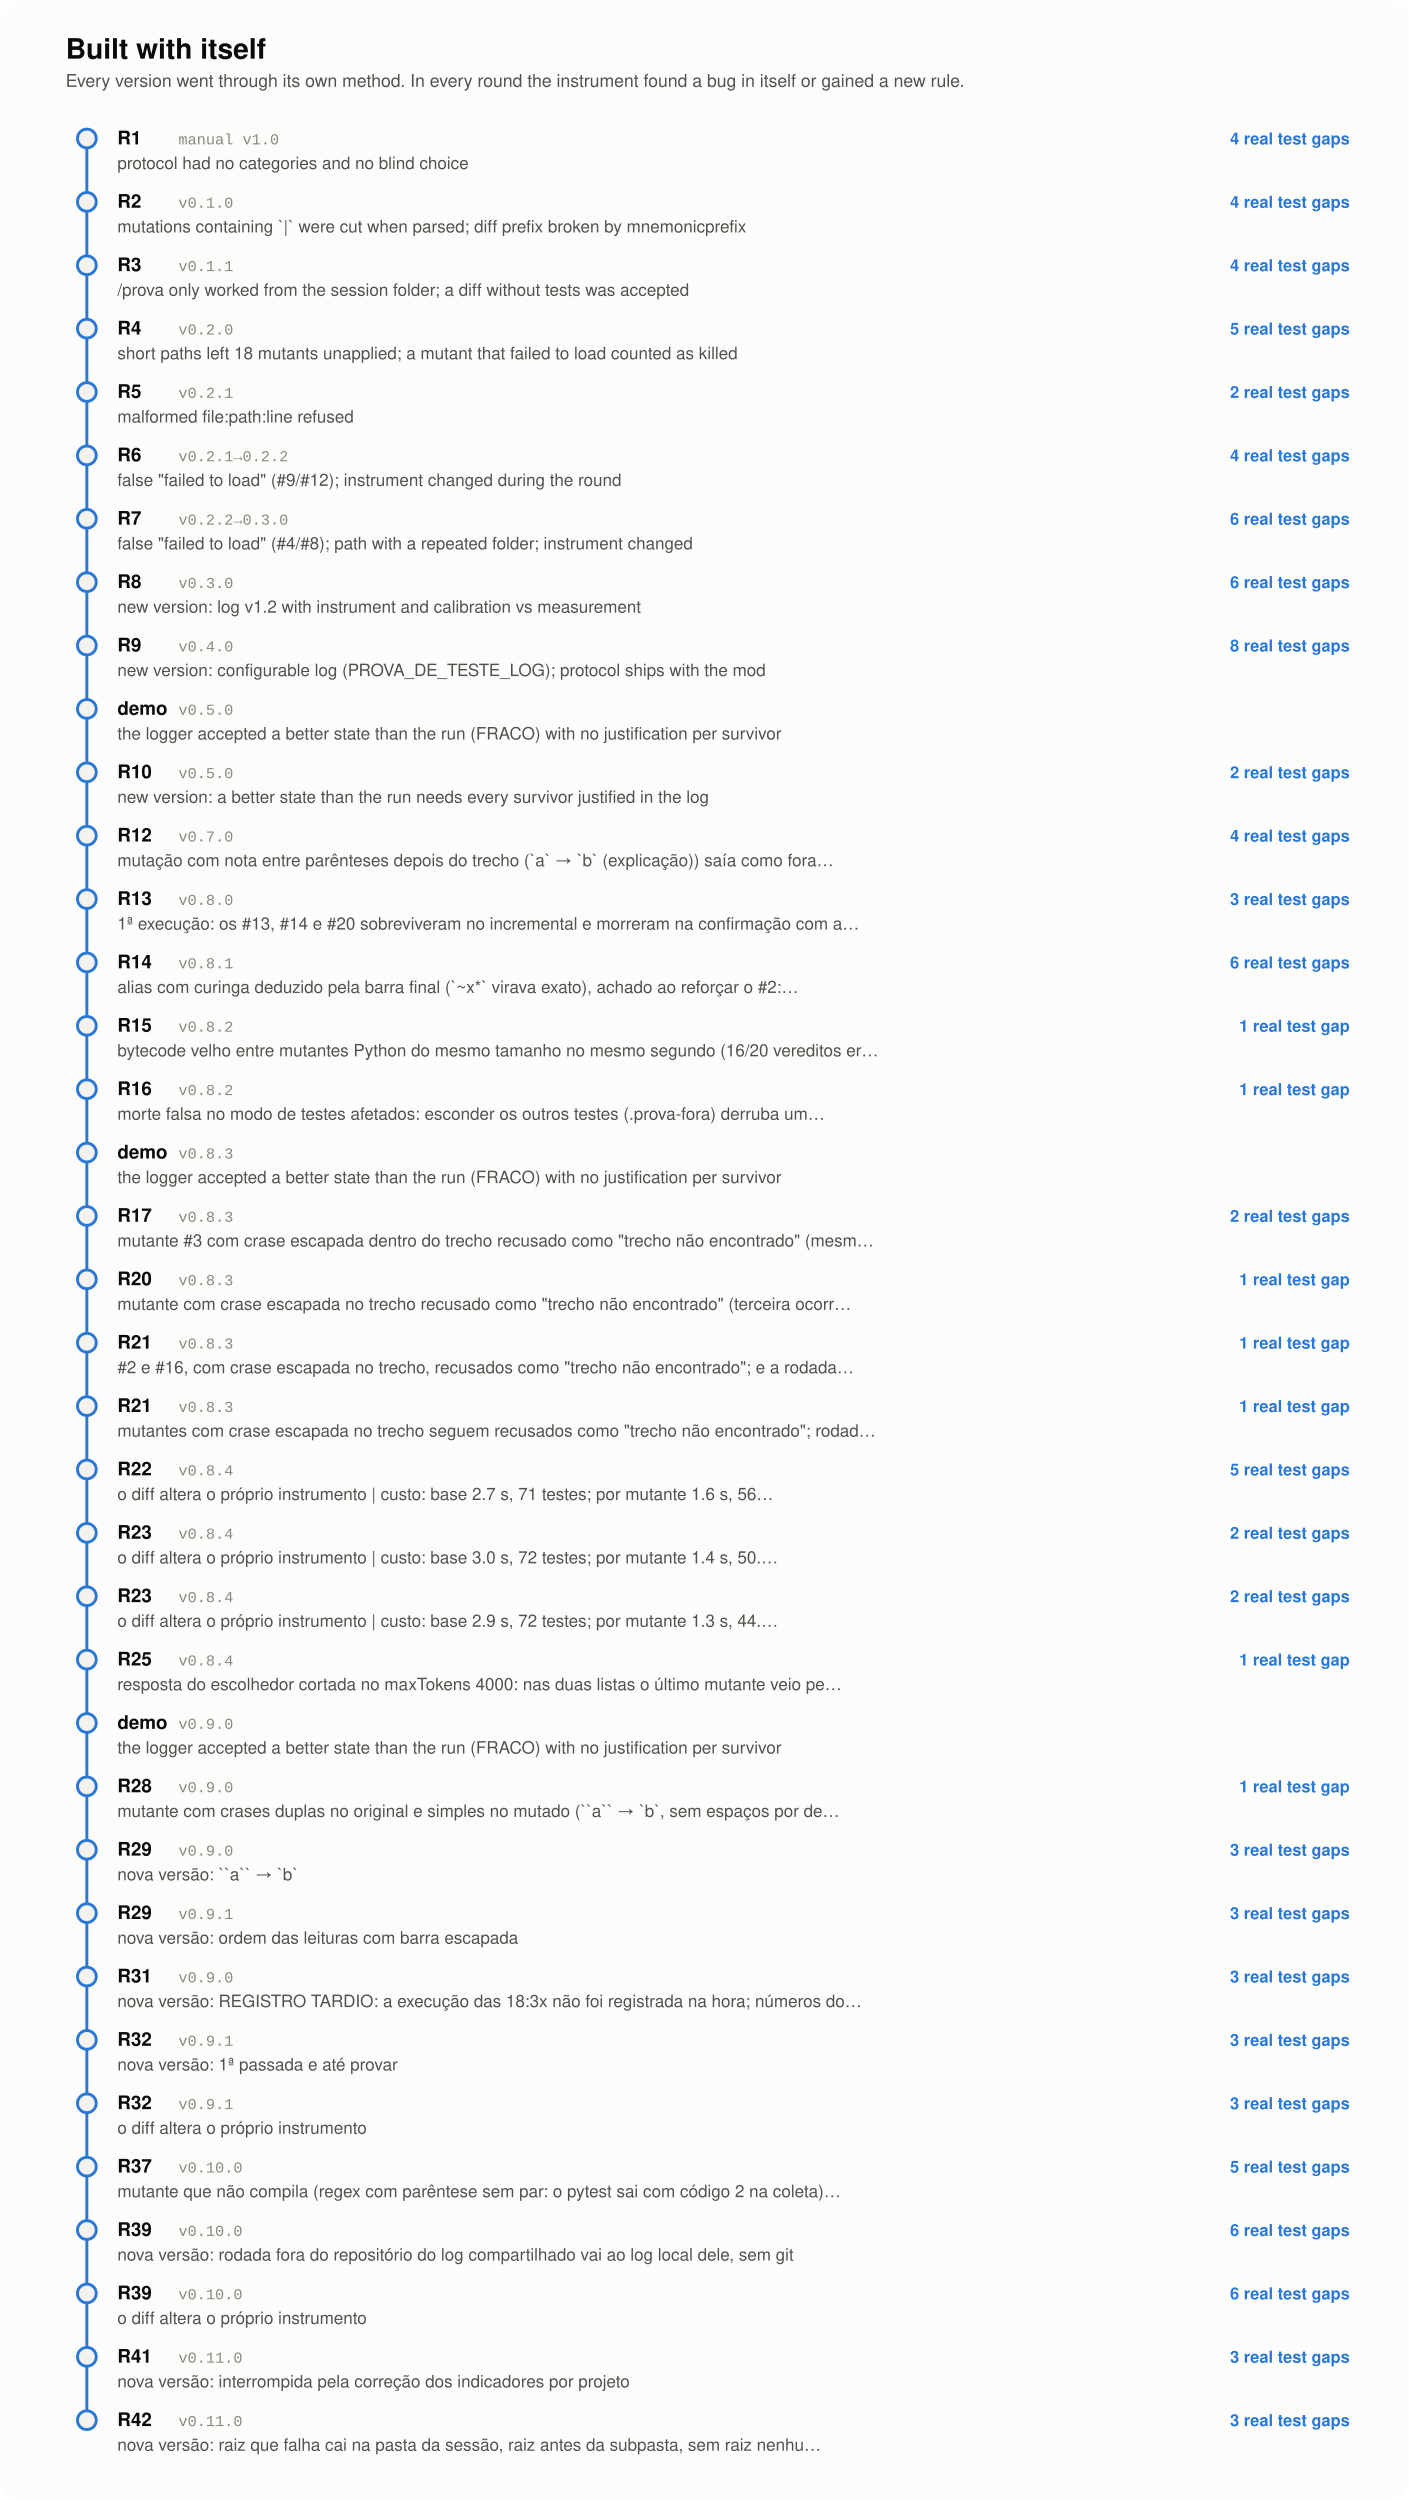
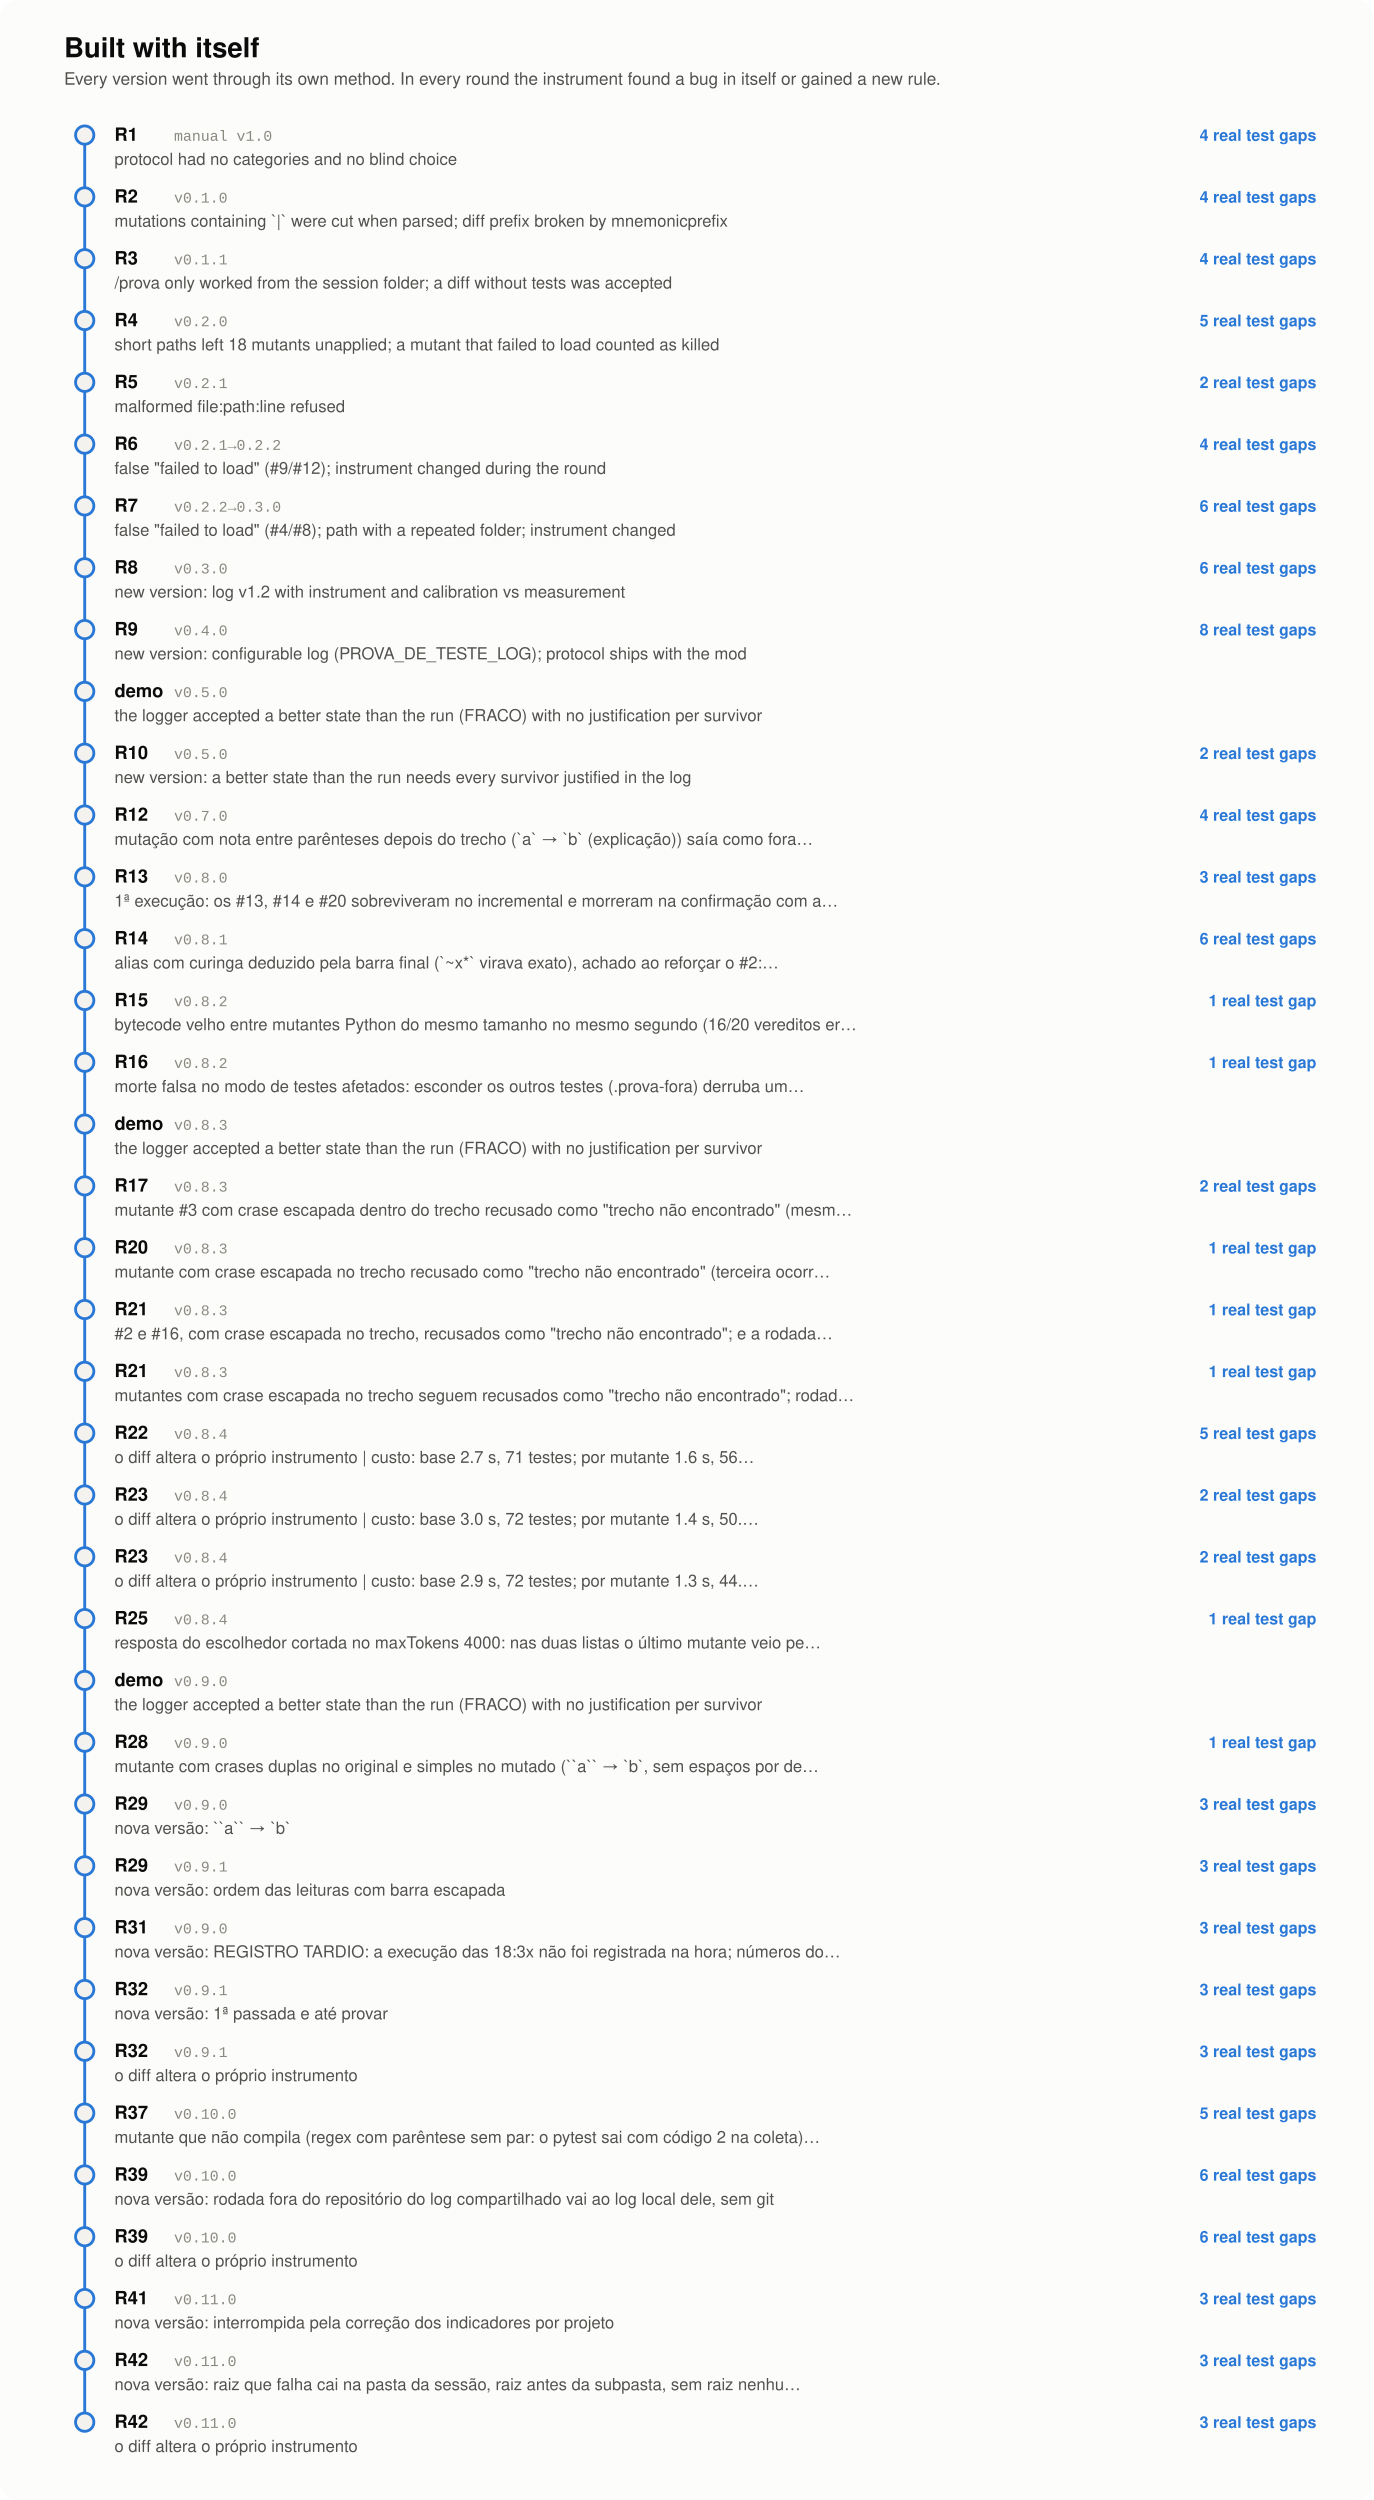
- <svg xmlns="http://www.w3.org/2000/svg" viewBox="0 0 1200 2130" width="1200" height="2130" role="img" aria-label="Timeline of the instrument calibration rounds" font-family="ui-sans-serif, -apple-system, 'Segoe UI', Helvetica, Arial, sans-serif">
+ <svg xmlns="http://www.w3.org/2000/svg" viewBox="0 0 1200 2184" width="1200" height="2184" role="img" aria-label="Timeline of the instrument calibration rounds" font-family="ui-sans-serif, -apple-system, 'Segoe UI', Helvetica, Arial, sans-serif">
  <style>
  .sup { fill: #fcfcfb; } .sup2 { fill: #f3f2ef; } .borda { stroke: #dedcd5; }
  .t1 { fill: #0b0b0b; } .t2 { fill: #52514e; } .t3 { fill: #8a887f; }
  .ac { fill: #2a78d6; } .acs { stroke: #2a78d6; } .acf { fill: #e8f1fb; }
  .ok { fill: #0f7a3d; } .okf { fill: #e3f3e8; }
  @media (prefers-color-scheme: dark) {
    .sup { fill: #1a1a19; } .sup2 { fill: #232322; } .borda { stroke: #3a3936; }
    .t1 { fill: #f0efec; } .t2 { fill: #c3c2b7; } .t3 { fill: #8f8d84; }
    .ac { fill: #3987e5; } .acs { stroke: #3987e5; } .acf { fill: #1d2c40; }
    .ok { fill: #4cc27a; } .okf { fill: #16301f; }
  }
  @media (prefers-reduced-motion: reduce) { * { animation: none !important; } }
</style>
-   <rect width="1200" height="2130" rx="16" class="sup" />
+   <rect width="1200" height="2184" rx="16" class="sup" />
  <text x="56" y="50" font-size="24" font-weight="800" class="t1">Built with itself</text>
  <text x="56" y="74" font-size="15" class="t2">Every version went through its own method. In every round the instrument found a bug in itself or gained a new rule.</text>
  <line x1="74" y1="126" x2="74" y2="164" class="acs" stroke-width="2.5" />
  <circle cx="74" cy="118" r="8" class="sup2 acs" stroke-width="2.5" />
  <text x="100" y="123" font-size="16" font-weight="700" class="t1">R1</text>
  <text x="152" y="123" font-size="13" class="t3" font-family="ui-monospace, 'SF Mono', Menlo, Consolas, 'Liberation Mono', monospace">manual v1.0</text>
  <text x="100" y="144" font-size="14.5" class="t2">protocol had no categories and no blind choice</text>
  <text x="1150" y="123" font-size="14" class="ac" text-anchor="end" font-weight="700">4 real test gaps</text>
  <line x1="74" y1="180" x2="74" y2="218" class="acs" stroke-width="2.5" />
  <circle cx="74" cy="172" r="8" class="sup2 acs" stroke-width="2.5" />
  <text x="100" y="177" font-size="16" font-weight="700" class="t1">R2</text>
  <text x="152" y="177" font-size="13" class="t3" font-family="ui-monospace, 'SF Mono', Menlo, Consolas, 'Liberation Mono', monospace">v0.1.0</text>
  <text x="100" y="198" font-size="14.5" class="t2">mutations containing `|` were cut when parsed; diff prefix broken by mnemonicprefix</text>
  <text x="1150" y="177" font-size="14" class="ac" text-anchor="end" font-weight="700">4 real test gaps</text>
  <line x1="74" y1="234" x2="74" y2="272" class="acs" stroke-width="2.5" />
  <circle cx="74" cy="226" r="8" class="sup2 acs" stroke-width="2.5" />
  <text x="100" y="231" font-size="16" font-weight="700" class="t1">R3</text>
  <text x="152" y="231" font-size="13" class="t3" font-family="ui-monospace, 'SF Mono', Menlo, Consolas, 'Liberation Mono', monospace">v0.1.1</text>
  <text x="100" y="252" font-size="14.5" class="t2">/prova only worked from the session folder; a diff without tests was accepted</text>
  <text x="1150" y="231" font-size="14" class="ac" text-anchor="end" font-weight="700">4 real test gaps</text>
  <line x1="74" y1="288" x2="74" y2="326" class="acs" stroke-width="2.5" />
  <circle cx="74" cy="280" r="8" class="sup2 acs" stroke-width="2.5" />
  <text x="100" y="285" font-size="16" font-weight="700" class="t1">R4</text>
  <text x="152" y="285" font-size="13" class="t3" font-family="ui-monospace, 'SF Mono', Menlo, Consolas, 'Liberation Mono', monospace">v0.2.0</text>
  <text x="100" y="306" font-size="14.5" class="t2">short paths left 18 mutants unapplied; a mutant that failed to load counted as killed</text>
  <text x="1150" y="285" font-size="14" class="ac" text-anchor="end" font-weight="700">5 real test gaps</text>
  <line x1="74" y1="342" x2="74" y2="380" class="acs" stroke-width="2.5" />
  <circle cx="74" cy="334" r="8" class="sup2 acs" stroke-width="2.5" />
  <text x="100" y="339" font-size="16" font-weight="700" class="t1">R5</text>
  <text x="152" y="339" font-size="13" class="t3" font-family="ui-monospace, 'SF Mono', Menlo, Consolas, 'Liberation Mono', monospace">v0.2.1</text>
  <text x="100" y="360" font-size="14.5" class="t2">malformed file:path:line refused</text>
  <text x="1150" y="339" font-size="14" class="ac" text-anchor="end" font-weight="700">2 real test gaps</text>
  <line x1="74" y1="396" x2="74" y2="434" class="acs" stroke-width="2.5" />
  <circle cx="74" cy="388" r="8" class="sup2 acs" stroke-width="2.5" />
  <text x="100" y="393" font-size="16" font-weight="700" class="t1">R6</text>
  <text x="152" y="393" font-size="13" class="t3" font-family="ui-monospace, 'SF Mono', Menlo, Consolas, 'Liberation Mono', monospace">v0.2.1→0.2.2</text>
  <text x="100" y="414" font-size="14.5" class="t2">false "failed to load" (#9/#12); instrument changed during the round</text>
  <text x="1150" y="393" font-size="14" class="ac" text-anchor="end" font-weight="700">4 real test gaps</text>
  <line x1="74" y1="450" x2="74" y2="488" class="acs" stroke-width="2.5" />
  <circle cx="74" cy="442" r="8" class="sup2 acs" stroke-width="2.5" />
  <text x="100" y="447" font-size="16" font-weight="700" class="t1">R7</text>
  <text x="152" y="447" font-size="13" class="t3" font-family="ui-monospace, 'SF Mono', Menlo, Consolas, 'Liberation Mono', monospace">v0.2.2→0.3.0</text>
  <text x="100" y="468" font-size="14.5" class="t2">false "failed to load" (#4/#8); path with a repeated folder; instrument changed</text>
  <text x="1150" y="447" font-size="14" class="ac" text-anchor="end" font-weight="700">6 real test gaps</text>
  <line x1="74" y1="504" x2="74" y2="542" class="acs" stroke-width="2.5" />
  <circle cx="74" cy="496" r="8" class="sup2 acs" stroke-width="2.5" />
  <text x="100" y="501" font-size="16" font-weight="700" class="t1">R8</text>
  <text x="152" y="501" font-size="13" class="t3" font-family="ui-monospace, 'SF Mono', Menlo, Consolas, 'Liberation Mono', monospace">v0.3.0</text>
  <text x="100" y="522" font-size="14.5" class="t2">new version: log v1.2 with instrument and calibration vs measurement</text>
  <text x="1150" y="501" font-size="14" class="ac" text-anchor="end" font-weight="700">6 real test gaps</text>
  <line x1="74" y1="558" x2="74" y2="596" class="acs" stroke-width="2.5" />
  <circle cx="74" cy="550" r="8" class="sup2 acs" stroke-width="2.5" />
  <text x="100" y="555" font-size="16" font-weight="700" class="t1">R9</text>
  <text x="152" y="555" font-size="13" class="t3" font-family="ui-monospace, 'SF Mono', Menlo, Consolas, 'Liberation Mono', monospace">v0.4.0</text>
  <text x="100" y="576" font-size="14.5" class="t2">new version: configurable log (PROVA_DE_TESTE_LOG); protocol ships with the mod</text>
  <text x="1150" y="555" font-size="14" class="ac" text-anchor="end" font-weight="700">8 real test gaps</text>
  <line x1="74" y1="612" x2="74" y2="650" class="acs" stroke-width="2.5" />
  <circle cx="74" cy="604" r="8" class="sup2 acs" stroke-width="2.5" />
  <text x="100" y="609" font-size="16" font-weight="700" class="t1">demo</text>
  <text x="152" y="609" font-size="13" class="t3" font-family="ui-monospace, 'SF Mono', Menlo, Consolas, 'Liberation Mono', monospace">v0.5.0</text>
  <text x="100" y="630" font-size="14.5" class="t2">the logger accepted a better state than the run (FRACO) with no justification per survivor</text>
  <line x1="74" y1="666" x2="74" y2="704" class="acs" stroke-width="2.5" />
  <circle cx="74" cy="658" r="8" class="sup2 acs" stroke-width="2.5" />
  <text x="100" y="663" font-size="16" font-weight="700" class="t1">R10</text>
  <text x="152" y="663" font-size="13" class="t3" font-family="ui-monospace, 'SF Mono', Menlo, Consolas, 'Liberation Mono', monospace">v0.5.0</text>
  <text x="100" y="684" font-size="14.5" class="t2">new version: a better state than the run needs every survivor justified in the log</text>
  <text x="1150" y="663" font-size="14" class="ac" text-anchor="end" font-weight="700">2 real test gaps</text>
  <line x1="74" y1="720" x2="74" y2="758" class="acs" stroke-width="2.5" />
  <circle cx="74" cy="712" r="8" class="sup2 acs" stroke-width="2.5" />
  <text x="100" y="717" font-size="16" font-weight="700" class="t1">R12</text>
  <text x="152" y="717" font-size="13" class="t3" font-family="ui-monospace, 'SF Mono', Menlo, Consolas, 'Liberation Mono', monospace">v0.7.0</text>
  <text x="100" y="738" font-size="14.5" class="t2">mutação com nota entre parênteses depois do trecho (`a` → `b` (explicação)) saía como fora…</text>
  <text x="1150" y="717" font-size="14" class="ac" text-anchor="end" font-weight="700">4 real test gaps</text>
  <line x1="74" y1="774" x2="74" y2="812" class="acs" stroke-width="2.5" />
  <circle cx="74" cy="766" r="8" class="sup2 acs" stroke-width="2.5" />
  <text x="100" y="771" font-size="16" font-weight="700" class="t1">R13</text>
  <text x="152" y="771" font-size="13" class="t3" font-family="ui-monospace, 'SF Mono', Menlo, Consolas, 'Liberation Mono', monospace">v0.8.0</text>
  <text x="100" y="792" font-size="14.5" class="t2">1ª execução: os #13, #14 e #20 sobreviveram no incremental e morreram na confirmação com a…</text>
  <text x="1150" y="771" font-size="14" class="ac" text-anchor="end" font-weight="700">3 real test gaps</text>
  <line x1="74" y1="828" x2="74" y2="866" class="acs" stroke-width="2.5" />
  <circle cx="74" cy="820" r="8" class="sup2 acs" stroke-width="2.5" />
  <text x="100" y="825" font-size="16" font-weight="700" class="t1">R14</text>
  <text x="152" y="825" font-size="13" class="t3" font-family="ui-monospace, 'SF Mono', Menlo, Consolas, 'Liberation Mono', monospace">v0.8.1</text>
  <text x="100" y="846" font-size="14.5" class="t2">alias com curinga deduzido pela barra final (`~x*` virava exato), achado ao reforçar o #2:…</text>
  <text x="1150" y="825" font-size="14" class="ac" text-anchor="end" font-weight="700">6 real test gaps</text>
  <line x1="74" y1="882" x2="74" y2="920" class="acs" stroke-width="2.5" />
  <circle cx="74" cy="874" r="8" class="sup2 acs" stroke-width="2.5" />
  <text x="100" y="879" font-size="16" font-weight="700" class="t1">R15</text>
  <text x="152" y="879" font-size="13" class="t3" font-family="ui-monospace, 'SF Mono', Menlo, Consolas, 'Liberation Mono', monospace">v0.8.2</text>
  <text x="100" y="900" font-size="14.5" class="t2">bytecode velho entre mutantes Python do mesmo tamanho no mesmo segundo (16/20 vereditos er…</text>
  <text x="1150" y="879" font-size="14" class="ac" text-anchor="end" font-weight="700">1 real test gap</text>
  <line x1="74" y1="936" x2="74" y2="974" class="acs" stroke-width="2.5" />
  <circle cx="74" cy="928" r="8" class="sup2 acs" stroke-width="2.5" />
  <text x="100" y="933" font-size="16" font-weight="700" class="t1">R16</text>
  <text x="152" y="933" font-size="13" class="t3" font-family="ui-monospace, 'SF Mono', Menlo, Consolas, 'Liberation Mono', monospace">v0.8.2</text>
  <text x="100" y="954" font-size="14.5" class="t2">morte falsa no modo de testes afetados: esconder os outros testes (.prova-fora) derruba um…</text>
  <text x="1150" y="933" font-size="14" class="ac" text-anchor="end" font-weight="700">1 real test gap</text>
  <line x1="74" y1="990" x2="74" y2="1028" class="acs" stroke-width="2.5" />
  <circle cx="74" cy="982" r="8" class="sup2 acs" stroke-width="2.5" />
  <text x="100" y="987" font-size="16" font-weight="700" class="t1">demo</text>
  <text x="152" y="987" font-size="13" class="t3" font-family="ui-monospace, 'SF Mono', Menlo, Consolas, 'Liberation Mono', monospace">v0.8.3</text>
  <text x="100" y="1008" font-size="14.5" class="t2">the logger accepted a better state than the run (FRACO) with no justification per survivor</text>
  <line x1="74" y1="1044" x2="74" y2="1082" class="acs" stroke-width="2.5" />
  <circle cx="74" cy="1036" r="8" class="sup2 acs" stroke-width="2.5" />
  <text x="100" y="1041" font-size="16" font-weight="700" class="t1">R17</text>
  <text x="152" y="1041" font-size="13" class="t3" font-family="ui-monospace, 'SF Mono', Menlo, Consolas, 'Liberation Mono', monospace">v0.8.3</text>
  <text x="100" y="1062" font-size="14.5" class="t2">mutante #3 com crase escapada dentro do trecho recusado como "trecho não encontrado" (mesm…</text>
  <text x="1150" y="1041" font-size="14" class="ac" text-anchor="end" font-weight="700">2 real test gaps</text>
  <line x1="74" y1="1098" x2="74" y2="1136" class="acs" stroke-width="2.5" />
  <circle cx="74" cy="1090" r="8" class="sup2 acs" stroke-width="2.5" />
  <text x="100" y="1095" font-size="16" font-weight="700" class="t1">R20</text>
  <text x="152" y="1095" font-size="13" class="t3" font-family="ui-monospace, 'SF Mono', Menlo, Consolas, 'Liberation Mono', monospace">v0.8.3</text>
  <text x="100" y="1116" font-size="14.5" class="t2">mutante com crase escapada no trecho recusado como "trecho não encontrado" (terceira ocorr…</text>
  <text x="1150" y="1095" font-size="14" class="ac" text-anchor="end" font-weight="700">1 real test gap</text>
  <line x1="74" y1="1152" x2="74" y2="1190" class="acs" stroke-width="2.5" />
  <circle cx="74" cy="1144" r="8" class="sup2 acs" stroke-width="2.5" />
  <text x="100" y="1149" font-size="16" font-weight="700" class="t1">R21</text>
  <text x="152" y="1149" font-size="13" class="t3" font-family="ui-monospace, 'SF Mono', Menlo, Consolas, 'Liberation Mono', monospace">v0.8.3</text>
  <text x="100" y="1170" font-size="14.5" class="t2">#2 e #16, com crase escapada no trecho, recusados como "trecho não encontrado"; e a rodada…</text>
  <text x="1150" y="1149" font-size="14" class="ac" text-anchor="end" font-weight="700">1 real test gap</text>
  <line x1="74" y1="1206" x2="74" y2="1244" class="acs" stroke-width="2.5" />
  <circle cx="74" cy="1198" r="8" class="sup2 acs" stroke-width="2.5" />
  <text x="100" y="1203" font-size="16" font-weight="700" class="t1">R21</text>
  <text x="152" y="1203" font-size="13" class="t3" font-family="ui-monospace, 'SF Mono', Menlo, Consolas, 'Liberation Mono', monospace">v0.8.3</text>
  <text x="100" y="1224" font-size="14.5" class="t2">mutantes com crase escapada no trecho seguem recusados como "trecho não encontrado"; rodad…</text>
  <text x="1150" y="1203" font-size="14" class="ac" text-anchor="end" font-weight="700">1 real test gap</text>
  <line x1="74" y1="1260" x2="74" y2="1298" class="acs" stroke-width="2.5" />
  <circle cx="74" cy="1252" r="8" class="sup2 acs" stroke-width="2.5" />
  <text x="100" y="1257" font-size="16" font-weight="700" class="t1">R22</text>
  <text x="152" y="1257" font-size="13" class="t3" font-family="ui-monospace, 'SF Mono', Menlo, Consolas, 'Liberation Mono', monospace">v0.8.4</text>
  <text x="100" y="1278" font-size="14.5" class="t2">o diff altera o próprio instrumento | custo: base 2.7 s, 71 testes; por mutante 1.6 s, 56…</text>
  <text x="1150" y="1257" font-size="14" class="ac" text-anchor="end" font-weight="700">5 real test gaps</text>
  <line x1="74" y1="1314" x2="74" y2="1352" class="acs" stroke-width="2.5" />
  <circle cx="74" cy="1306" r="8" class="sup2 acs" stroke-width="2.5" />
  <text x="100" y="1311" font-size="16" font-weight="700" class="t1">R23</text>
  <text x="152" y="1311" font-size="13" class="t3" font-family="ui-monospace, 'SF Mono', Menlo, Consolas, 'Liberation Mono', monospace">v0.8.4</text>
  <text x="100" y="1332" font-size="14.5" class="t2">o diff altera o próprio instrumento | custo: base 3.0 s, 72 testes; por mutante 1.4 s, 50.…</text>
  <text x="1150" y="1311" font-size="14" class="ac" text-anchor="end" font-weight="700">2 real test gaps</text>
  <line x1="74" y1="1368" x2="74" y2="1406" class="acs" stroke-width="2.5" />
  <circle cx="74" cy="1360" r="8" class="sup2 acs" stroke-width="2.5" />
  <text x="100" y="1365" font-size="16" font-weight="700" class="t1">R23</text>
  <text x="152" y="1365" font-size="13" class="t3" font-family="ui-monospace, 'SF Mono', Menlo, Consolas, 'Liberation Mono', monospace">v0.8.4</text>
  <text x="100" y="1386" font-size="14.5" class="t2">o diff altera o próprio instrumento | custo: base 2.9 s, 72 testes; por mutante 1.3 s, 44.…</text>
  <text x="1150" y="1365" font-size="14" class="ac" text-anchor="end" font-weight="700">2 real test gaps</text>
  <line x1="74" y1="1422" x2="74" y2="1460" class="acs" stroke-width="2.5" />
  <circle cx="74" cy="1414" r="8" class="sup2 acs" stroke-width="2.5" />
  <text x="100" y="1419" font-size="16" font-weight="700" class="t1">R25</text>
  <text x="152" y="1419" font-size="13" class="t3" font-family="ui-monospace, 'SF Mono', Menlo, Consolas, 'Liberation Mono', monospace">v0.8.4</text>
  <text x="100" y="1440" font-size="14.5" class="t2">resposta do escolhedor cortada no maxTokens 4000: nas duas listas o último mutante veio pe…</text>
  <text x="1150" y="1419" font-size="14" class="ac" text-anchor="end" font-weight="700">1 real test gap</text>
  <line x1="74" y1="1476" x2="74" y2="1514" class="acs" stroke-width="2.5" />
  <circle cx="74" cy="1468" r="8" class="sup2 acs" stroke-width="2.5" />
  <text x="100" y="1473" font-size="16" font-weight="700" class="t1">demo</text>
  <text x="152" y="1473" font-size="13" class="t3" font-family="ui-monospace, 'SF Mono', Menlo, Consolas, 'Liberation Mono', monospace">v0.9.0</text>
  <text x="100" y="1494" font-size="14.5" class="t2">the logger accepted a better state than the run (FRACO) with no justification per survivor</text>
  <line x1="74" y1="1530" x2="74" y2="1568" class="acs" stroke-width="2.5" />
  <circle cx="74" cy="1522" r="8" class="sup2 acs" stroke-width="2.5" />
  <text x="100" y="1527" font-size="16" font-weight="700" class="t1">R28</text>
  <text x="152" y="1527" font-size="13" class="t3" font-family="ui-monospace, 'SF Mono', Menlo, Consolas, 'Liberation Mono', monospace">v0.9.0</text>
  <text x="100" y="1548" font-size="14.5" class="t2">mutante com crases duplas no original e simples no mutado (``a`` → `b`, sem espaços por de…</text>
  <text x="1150" y="1527" font-size="14" class="ac" text-anchor="end" font-weight="700">1 real test gap</text>
  <line x1="74" y1="1584" x2="74" y2="1622" class="acs" stroke-width="2.5" />
  <circle cx="74" cy="1576" r="8" class="sup2 acs" stroke-width="2.5" />
  <text x="100" y="1581" font-size="16" font-weight="700" class="t1">R29</text>
  <text x="152" y="1581" font-size="13" class="t3" font-family="ui-monospace, 'SF Mono', Menlo, Consolas, 'Liberation Mono', monospace">v0.9.0</text>
  <text x="100" y="1602" font-size="14.5" class="t2">nova versão: ``a`` → `b`</text>
  <text x="1150" y="1581" font-size="14" class="ac" text-anchor="end" font-weight="700">3 real test gaps</text>
  <line x1="74" y1="1638" x2="74" y2="1676" class="acs" stroke-width="2.5" />
  <circle cx="74" cy="1630" r="8" class="sup2 acs" stroke-width="2.5" />
  <text x="100" y="1635" font-size="16" font-weight="700" class="t1">R29</text>
  <text x="152" y="1635" font-size="13" class="t3" font-family="ui-monospace, 'SF Mono', Menlo, Consolas, 'Liberation Mono', monospace">v0.9.1</text>
  <text x="100" y="1656" font-size="14.5" class="t2">nova versão: ordem das leituras com barra escapada</text>
  <text x="1150" y="1635" font-size="14" class="ac" text-anchor="end" font-weight="700">3 real test gaps</text>
  <line x1="74" y1="1692" x2="74" y2="1730" class="acs" stroke-width="2.5" />
  <circle cx="74" cy="1684" r="8" class="sup2 acs" stroke-width="2.5" />
  <text x="100" y="1689" font-size="16" font-weight="700" class="t1">R31</text>
  <text x="152" y="1689" font-size="13" class="t3" font-family="ui-monospace, 'SF Mono', Menlo, Consolas, 'Liberation Mono', monospace">v0.9.0</text>
  <text x="100" y="1710" font-size="14.5" class="t2">nova versão: REGISTRO TARDIO: a execução das 18:3x não foi registrada na hora; números do…</text>
  <text x="1150" y="1689" font-size="14" class="ac" text-anchor="end" font-weight="700">3 real test gaps</text>
  <line x1="74" y1="1746" x2="74" y2="1784" class="acs" stroke-width="2.5" />
  <circle cx="74" cy="1738" r="8" class="sup2 acs" stroke-width="2.5" />
  <text x="100" y="1743" font-size="16" font-weight="700" class="t1">R32</text>
  <text x="152" y="1743" font-size="13" class="t3" font-family="ui-monospace, 'SF Mono', Menlo, Consolas, 'Liberation Mono', monospace">v0.9.1</text>
  <text x="100" y="1764" font-size="14.5" class="t2">nova versão: 1ª passada e até provar</text>
  <text x="1150" y="1743" font-size="14" class="ac" text-anchor="end" font-weight="700">3 real test gaps</text>
  <line x1="74" y1="1800" x2="74" y2="1838" class="acs" stroke-width="2.5" />
  <circle cx="74" cy="1792" r="8" class="sup2 acs" stroke-width="2.5" />
  <text x="100" y="1797" font-size="16" font-weight="700" class="t1">R32</text>
  <text x="152" y="1797" font-size="13" class="t3" font-family="ui-monospace, 'SF Mono', Menlo, Consolas, 'Liberation Mono', monospace">v0.9.1</text>
  <text x="100" y="1818" font-size="14.5" class="t2">o diff altera o próprio instrumento</text>
  <text x="1150" y="1797" font-size="14" class="ac" text-anchor="end" font-weight="700">3 real test gaps</text>
  <line x1="74" y1="1854" x2="74" y2="1892" class="acs" stroke-width="2.5" />
  <circle cx="74" cy="1846" r="8" class="sup2 acs" stroke-width="2.5" />
  <text x="100" y="1851" font-size="16" font-weight="700" class="t1">R37</text>
  <text x="152" y="1851" font-size="13" class="t3" font-family="ui-monospace, 'SF Mono', Menlo, Consolas, 'Liberation Mono', monospace">v0.10.0</text>
  <text x="100" y="1872" font-size="14.5" class="t2">mutante que não compila (regex com parêntese sem par: o pytest sai com código 2 na coleta)…</text>
  <text x="1150" y="1851" font-size="14" class="ac" text-anchor="end" font-weight="700">5 real test gaps</text>
  <line x1="74" y1="1908" x2="74" y2="1946" class="acs" stroke-width="2.5" />
  <circle cx="74" cy="1900" r="8" class="sup2 acs" stroke-width="2.5" />
  <text x="100" y="1905" font-size="16" font-weight="700" class="t1">R39</text>
  <text x="152" y="1905" font-size="13" class="t3" font-family="ui-monospace, 'SF Mono', Menlo, Consolas, 'Liberation Mono', monospace">v0.10.0</text>
  <text x="100" y="1926" font-size="14.5" class="t2">nova versão: rodada fora do repositório do log compartilhado vai ao log local dele, sem git</text>
  <text x="1150" y="1905" font-size="14" class="ac" text-anchor="end" font-weight="700">6 real test gaps</text>
  <line x1="74" y1="1962" x2="74" y2="2000" class="acs" stroke-width="2.5" />
  <circle cx="74" cy="1954" r="8" class="sup2 acs" stroke-width="2.5" />
  <text x="100" y="1959" font-size="16" font-weight="700" class="t1">R39</text>
  <text x="152" y="1959" font-size="13" class="t3" font-family="ui-monospace, 'SF Mono', Menlo, Consolas, 'Liberation Mono', monospace">v0.10.0</text>
  <text x="100" y="1980" font-size="14.5" class="t2">o diff altera o próprio instrumento</text>
  <text x="1150" y="1959" font-size="14" class="ac" text-anchor="end" font-weight="700">6 real test gaps</text>
  <line x1="74" y1="2016" x2="74" y2="2054" class="acs" stroke-width="2.5" />
  <circle cx="74" cy="2008" r="8" class="sup2 acs" stroke-width="2.5" />
  <text x="100" y="2013" font-size="16" font-weight="700" class="t1">R41</text>
  <text x="152" y="2013" font-size="13" class="t3" font-family="ui-monospace, 'SF Mono', Menlo, Consolas, 'Liberation Mono', monospace">v0.11.0</text>
  <text x="100" y="2034" font-size="14.5" class="t2">nova versão: interrompida pela correção dos indicadores por projeto</text>
  <text x="1150" y="2013" font-size="14" class="ac" text-anchor="end" font-weight="700">3 real test gaps</text>
+   <line x1="74" y1="2070" x2="74" y2="2108" class="acs" stroke-width="2.5" />
  <circle cx="74" cy="2062" r="8" class="sup2 acs" stroke-width="2.5" />
  <text x="100" y="2067" font-size="16" font-weight="700" class="t1">R42</text>
  <text x="152" y="2067" font-size="13" class="t3" font-family="ui-monospace, 'SF Mono', Menlo, Consolas, 'Liberation Mono', monospace">v0.11.0</text>
  <text x="100" y="2088" font-size="14.5" class="t2">nova versão: raiz que falha cai na pasta da sessão, raiz antes da subpasta, sem raiz nenhu…</text>
  <text x="1150" y="2067" font-size="14" class="ac" text-anchor="end" font-weight="700">3 real test gaps</text>
+   <circle cx="74" cy="2116" r="8" class="sup2 acs" stroke-width="2.5" />
+   <text x="100" y="2121" font-size="16" font-weight="700" class="t1">R42</text>
+   <text x="152" y="2121" font-size="13" class="t3" font-family="ui-monospace, 'SF Mono', Menlo, Consolas, 'Liberation Mono', monospace">v0.11.0</text>
+   <text x="100" y="2142" font-size="14.5" class="t2">o diff altera o próprio instrumento</text>
+   <text x="1150" y="2121" font-size="14" class="ac" text-anchor="end" font-weight="700">3 real test gaps</text>
</svg>
